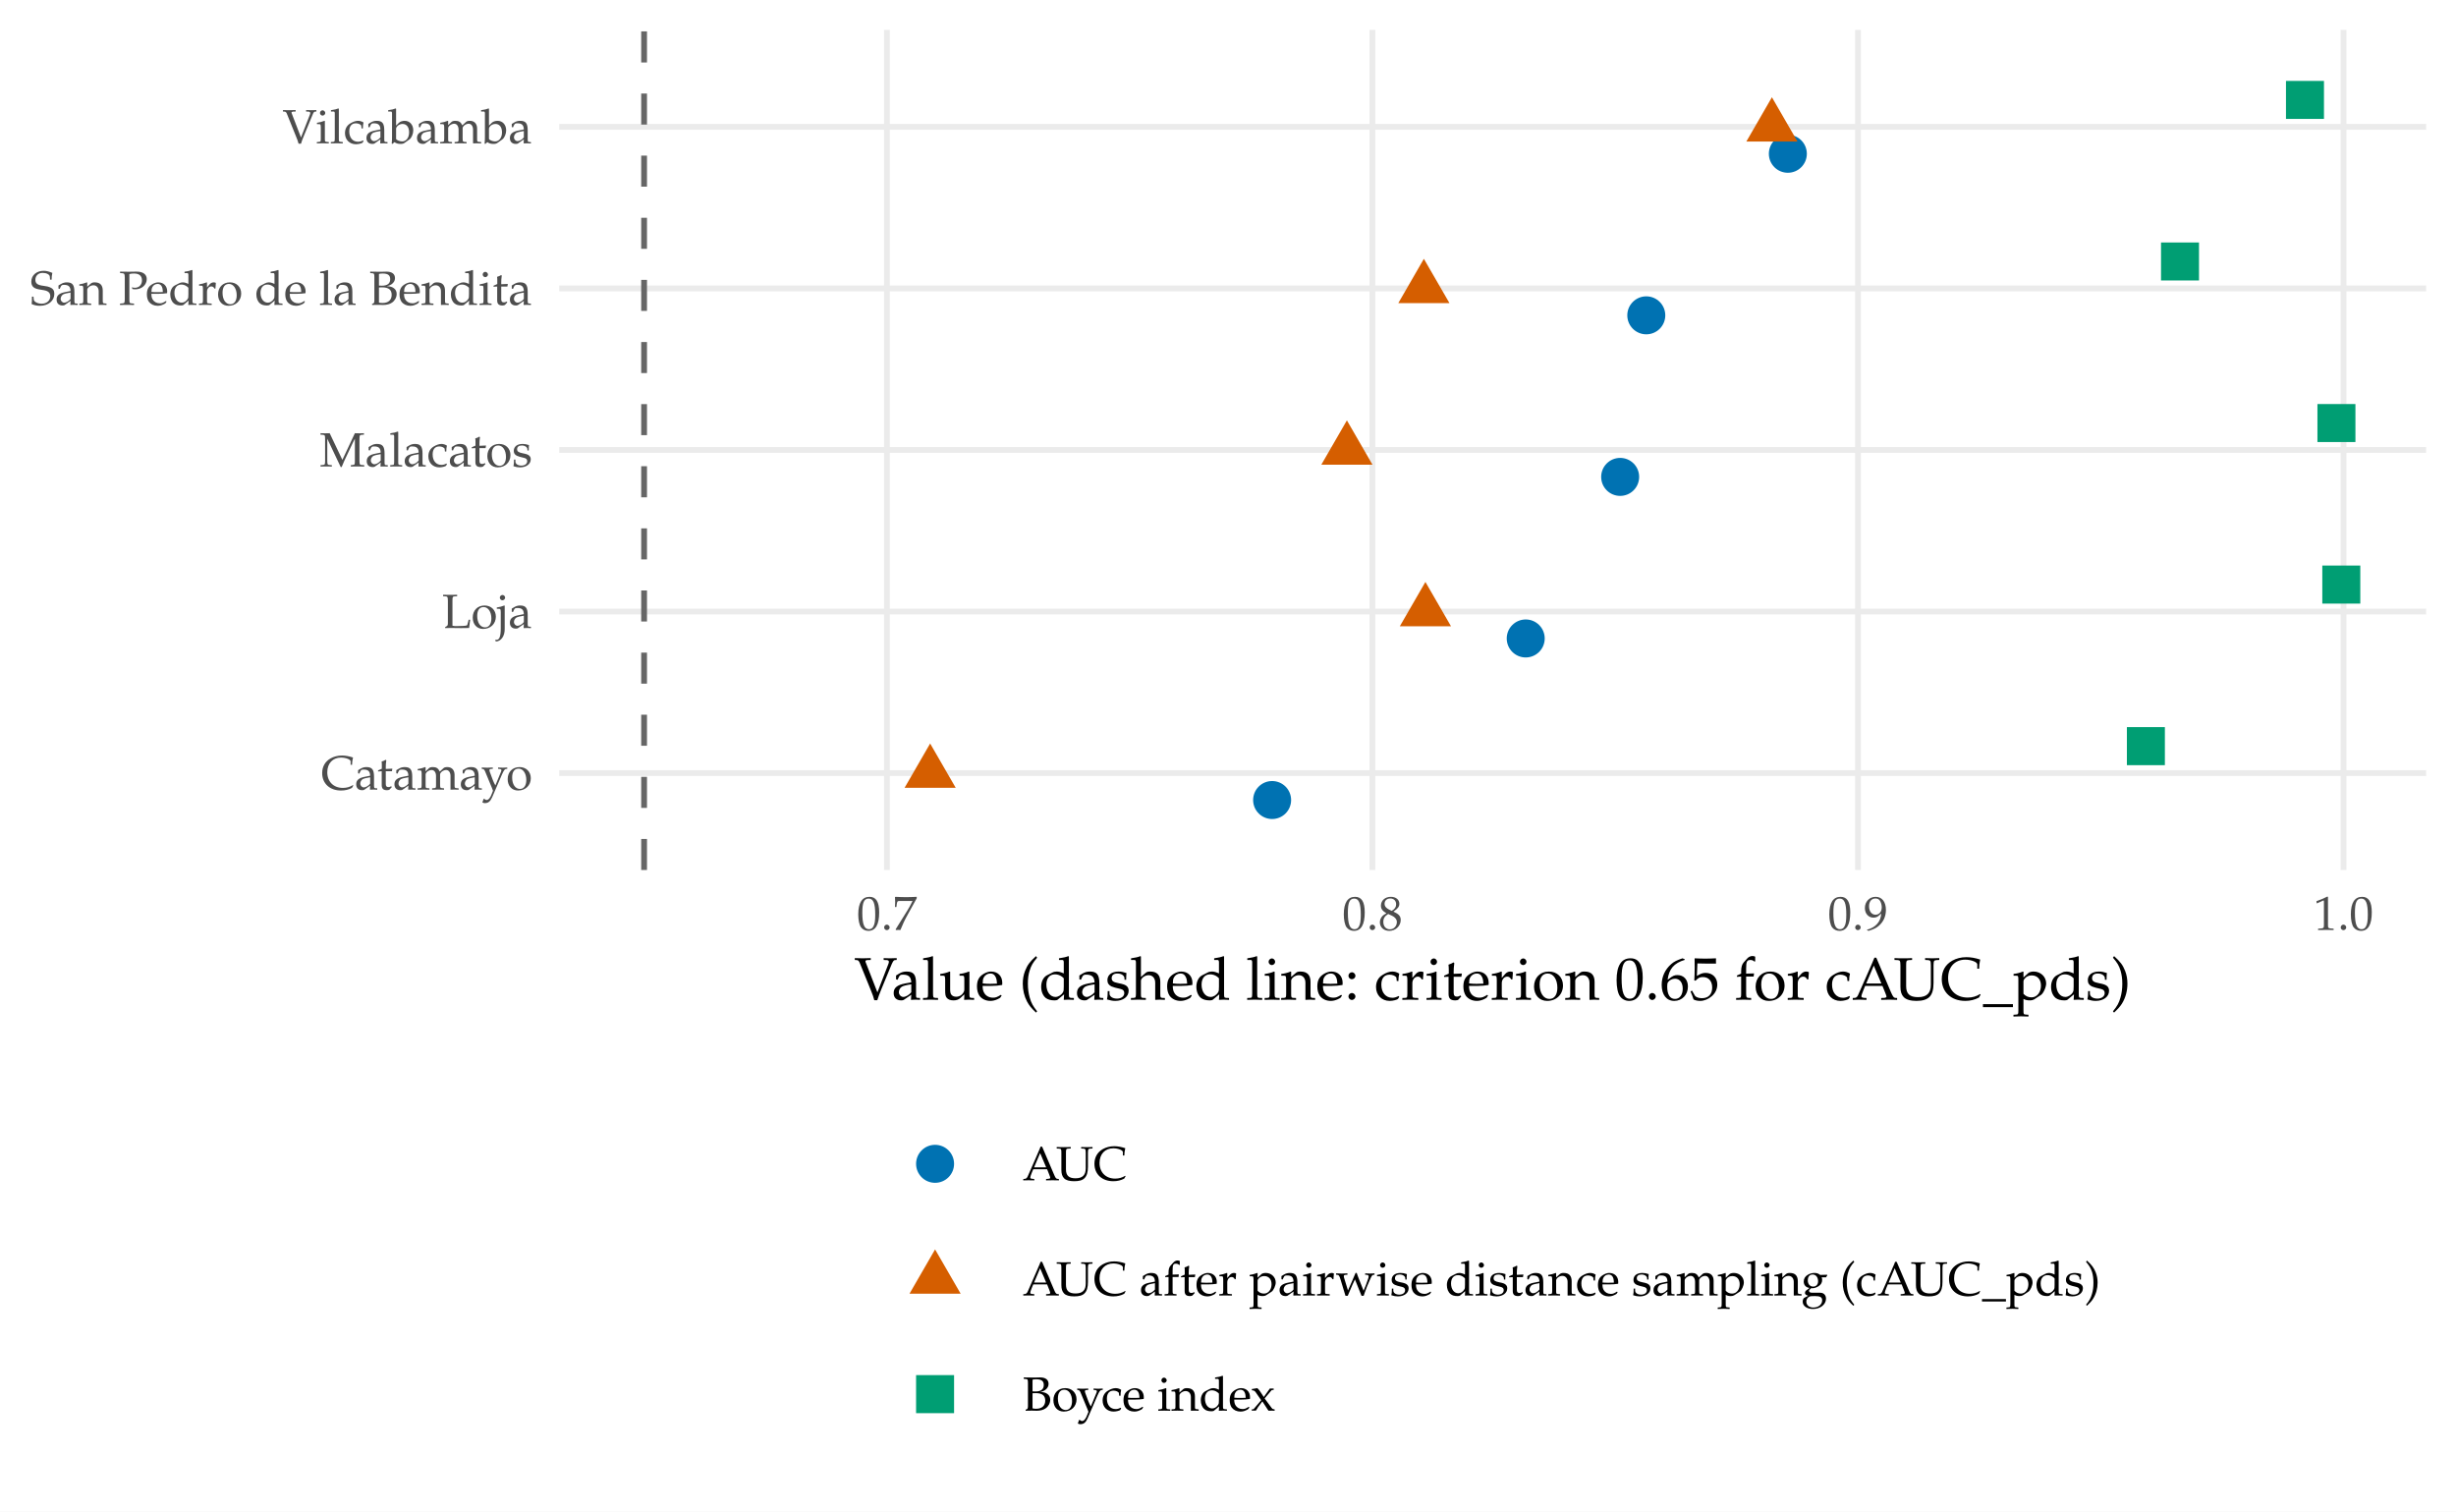
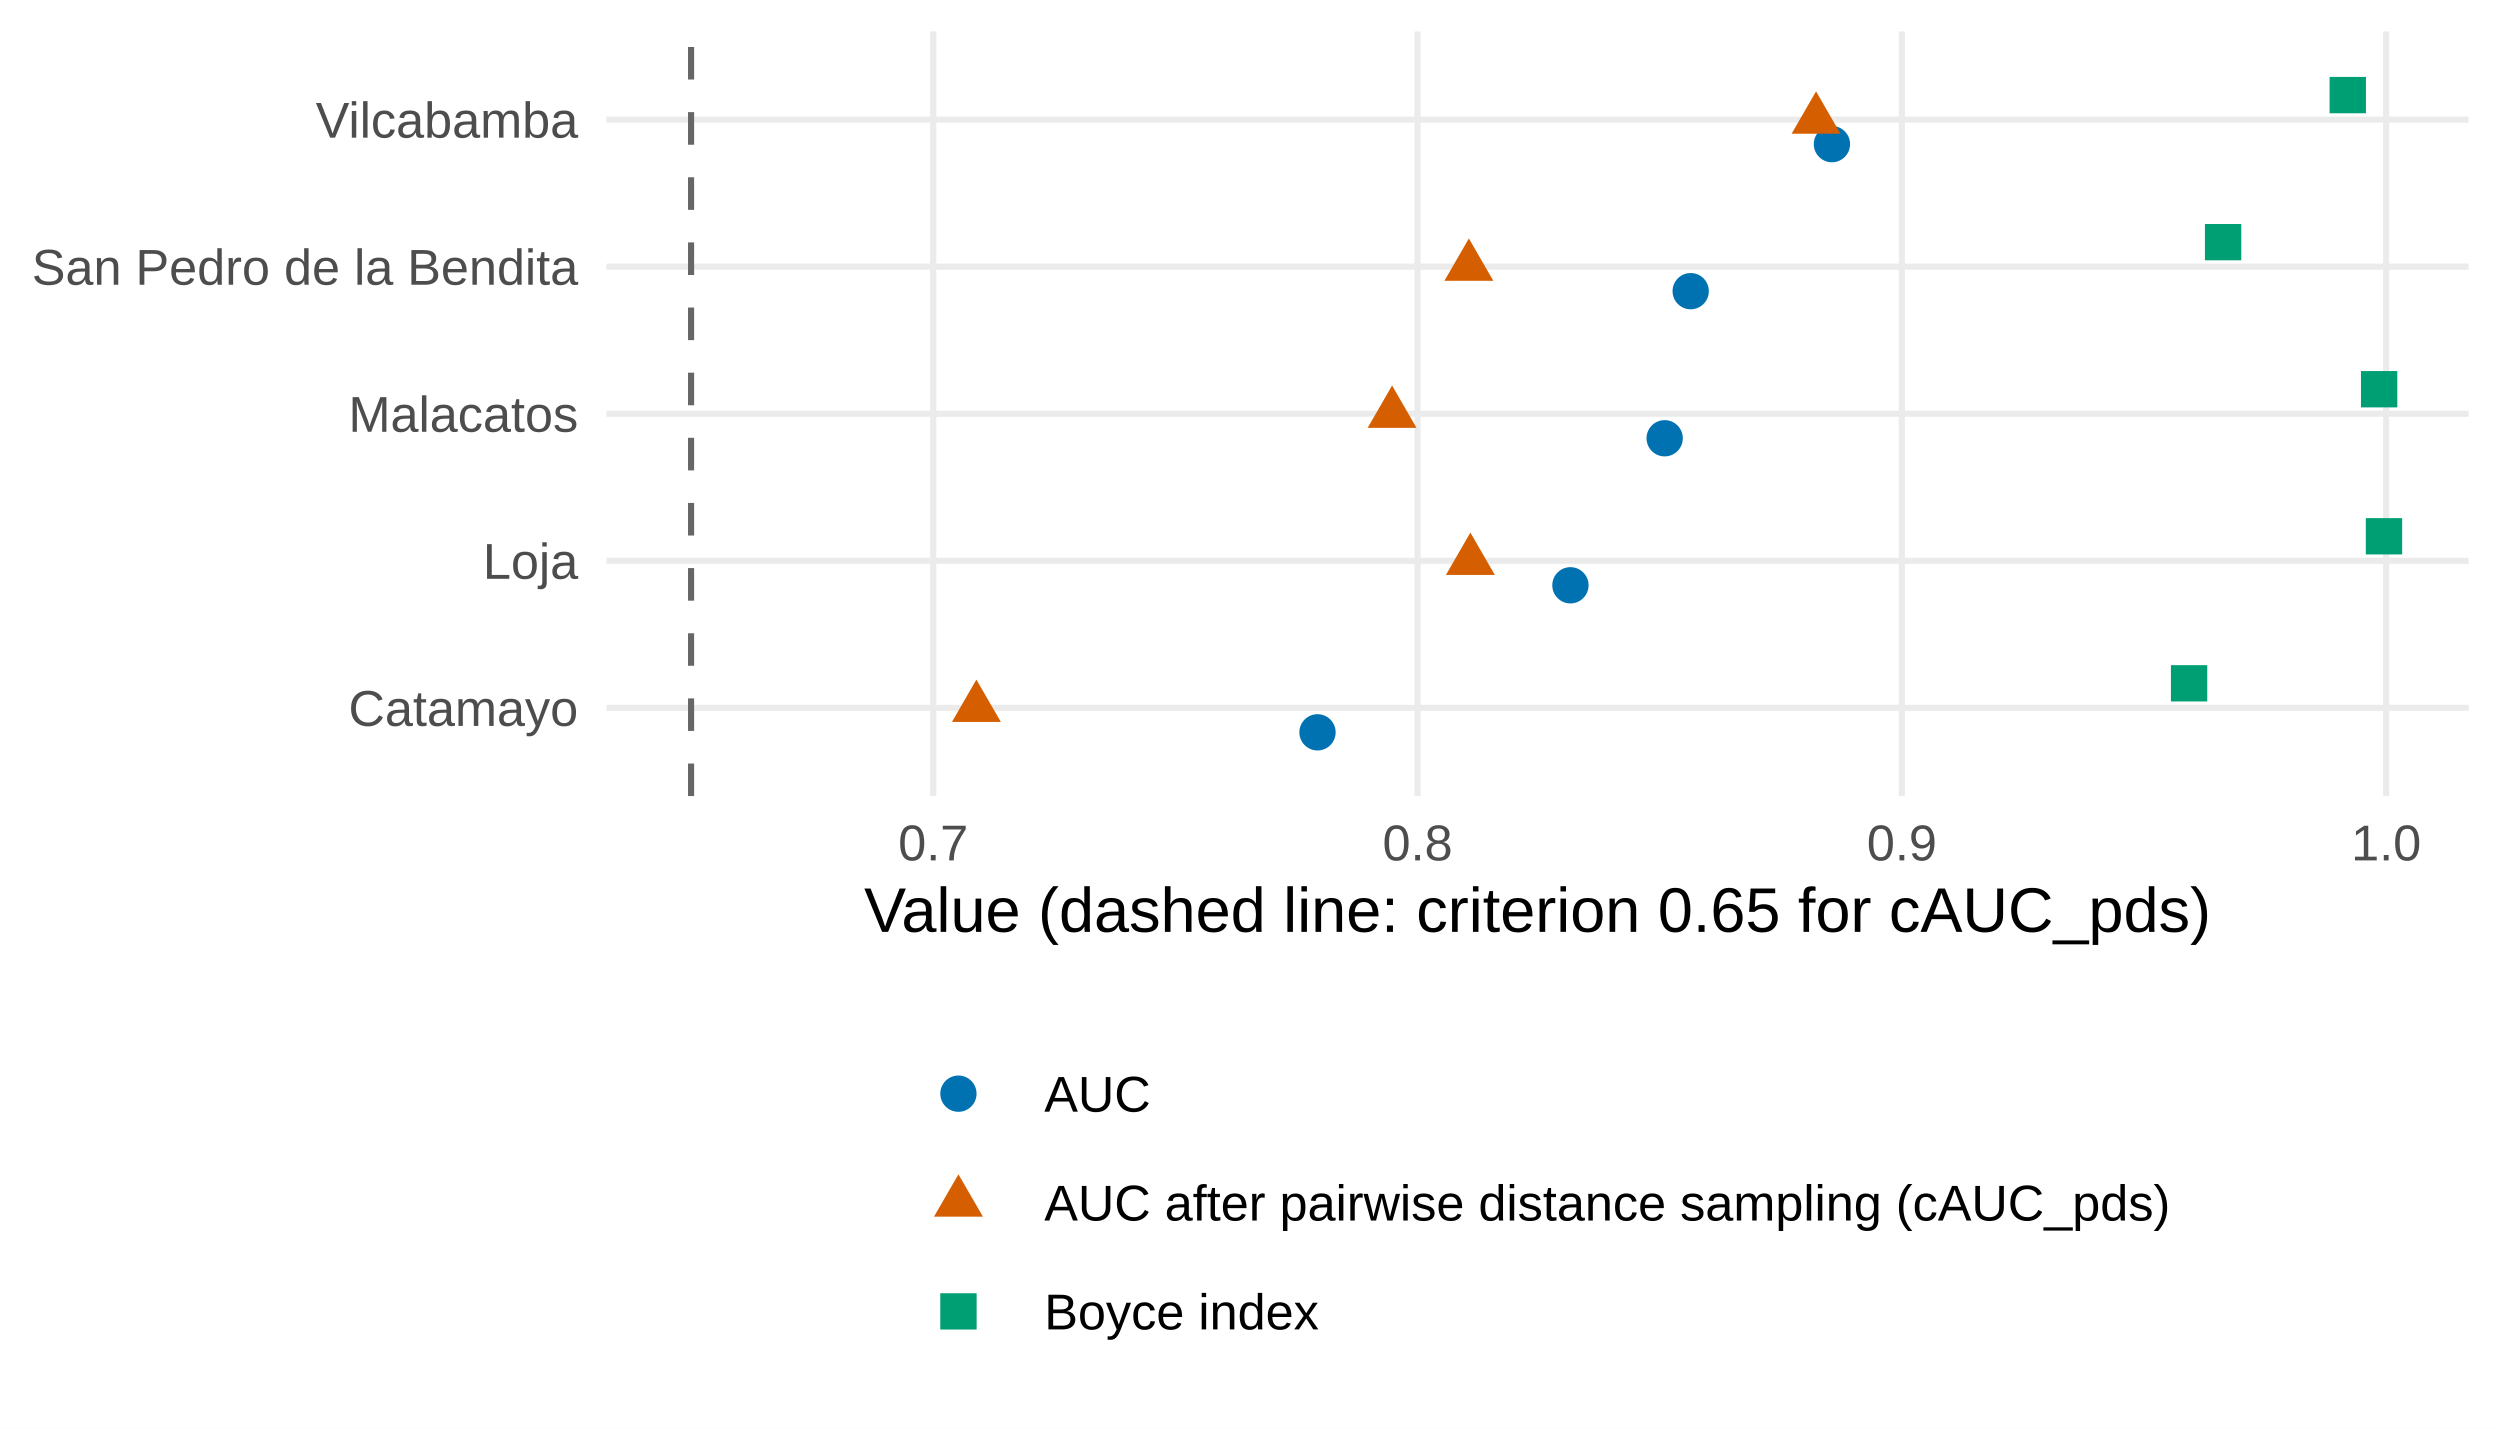
- <svg xmlns="http://www.w3.org/2000/svg" width="368.50pt" height="226.77pt" viewBox="0 0 368.50 226.77">
+ <svg xmlns="http://www.w3.org/2000/svg" width="396.85pt" height="226.77pt" viewBox="0 0 396.85 226.77">
  <g class="svglite">
    <defs>
      <style type="text/css">
    .svglite line, .svglite polyline, .svglite polygon, .svglite path, .svglite rect, .svglite circle {
      fill: none;
      stroke: #000000;
      stroke-linecap: round;
      stroke-linejoin: round;
      stroke-miterlimit: 10.00;
    }
    .svglite text {
      white-space: pre;
    }
    .svglite g.glyphgroup path {
      fill: inherit;
      stroke: none;
    }
  </style>
    </defs>
    <rect width="100%" height="100%" style="stroke: none; fill: #FFFFFF;" />
    <defs>
-       <clipPath id="cpMC4wMHwzNjguNTB8MC4wMHwyMjYuNzc=">
-         <rect x="0.00" y="0.00" width="368.50" height="226.77" />
+       <clipPath id="cpMC4wMHwzOTYuODV8MC4wMHwyMjYuNzc=">
+         <rect x="0.00" y="0.00" width="396.85" height="226.77" />
      </clipPath>
    </defs>
-     <g clip-path="url(#cpMC4wMHwzNjguNTB8MC4wMHwyMjYuNzc=)">
-       <rect x="0.00" y="0.00" width="368.50" height="226.77" style="stroke-width: 0.87; stroke: none; fill: #FFFFFF;" />
+     <g clip-path="url(#cpMC4wMHwzOTYuODV8MC4wMHwyMjYuNzc=)">
+       <rect x="0.00" y="0" width="396.85" height="226.77" style="stroke-width: 0.97; stroke: none; fill: #FFFFFF;" />
    </g>
    <defs>
-       <clipPath id="cpODMuOTF8MzY0LjAyfDQuNDh8MTMwLjUz">
-         <rect x="83.91" y="4.48" width="280.11" height="126.05" />
+       <clipPath id="cpOTYuMjZ8MzkxLjg3fDQuOTh8MTI2LjM3">
+         <rect x="96.26" y="4.98" width="295.61" height="121.39" />
      </clipPath>
    </defs>
-     <g clip-path="url(#cpODMuOTF8MzY0LjAyfDQuNDh8MTMwLjUz)">
-       <polyline points="83.91,115.99 364.02,115.99 " style="stroke-width: 0.87; stroke: #EBEBEB; stroke-linecap: butt;" />
-       <polyline points="83.91,91.75 364.02,91.75 " style="stroke-width: 0.87; stroke: #EBEBEB; stroke-linecap: butt;" />
-       <polyline points="83.91,67.51 364.02,67.51 " style="stroke-width: 0.87; stroke: #EBEBEB; stroke-linecap: butt;" />
-       <polyline points="83.91,43.27 364.02,43.27 " style="stroke-width: 0.87; stroke: #EBEBEB; stroke-linecap: butt;" />
-       <polyline points="83.91,19.03 364.02,19.03 " style="stroke-width: 0.87; stroke: #EBEBEB; stroke-linecap: butt;" />
-       <polyline points="133.07,130.53 133.07,4.48 " style="stroke-width: 0.87; stroke: #EBEBEB; stroke-linecap: butt;" />
-       <polyline points="205.92,130.53 205.92,4.48 " style="stroke-width: 0.87; stroke: #EBEBEB; stroke-linecap: butt;" />
-       <polyline points="278.77,130.53 278.77,4.48 " style="stroke-width: 0.87; stroke: #EBEBEB; stroke-linecap: butt;" />
-       <polyline points="351.62,130.53 351.62,4.48 " style="stroke-width: 0.87; stroke: #EBEBEB; stroke-linecap: butt;" />
-       <line x1="96.64" y1="130.53" x2="96.64" y2="4.48" style="stroke-width: 0.87; stroke: #666666; stroke-dasharray: 4.66,4.66; stroke-linecap: butt;" />
-       <circle cx="190.87" cy="120.03" r="2.85" style="stroke-width: 0.58; stroke: none; fill: #0072B2;" />
-       <polygon points="139.56,111.55 143.40,118.20 135.72,118.20 " style="stroke-width: 0.58; stroke: none; fill: #D55E00;" />
-       <polygon points="319.12,114.80 324.82,114.80 324.82,109.09 319.12,109.09 " style="stroke-width: 0.58; stroke: none; fill: #009E73;" />
-       <circle cx="228.92" cy="95.79" r="2.85" style="stroke-width: 0.58; stroke: none; fill: #0072B2;" />
-       <polygon points="213.87,87.31 217.71,93.96 210.03,93.96 " style="stroke-width: 0.58; stroke: none; fill: #D55E00;" />
-       <polygon points="348.44,90.56 354.14,90.56 354.14,84.85 348.44,84.85 " style="stroke-width: 0.58; stroke: none; fill: #009E73;" />
-       <circle cx="243.09" cy="71.55" r="2.85" style="stroke-width: 0.58; stroke: none; fill: #0072B2;" />
-       <polygon points="202.09,63.07 205.93,69.72 198.25,69.72 " style="stroke-width: 0.58; stroke: none; fill: #D55E00;" />
-       <polygon points="347.71,66.32 353.41,66.32 353.41,60.62 347.71,60.62 " style="stroke-width: 0.58; stroke: none; fill: #009E73;" />
-       <circle cx="247.01" cy="47.31" r="2.85" style="stroke-width: 0.58; stroke: none; fill: #0072B2;" />
-       <polygon points="213.64,38.83 217.48,45.48 209.80,45.48 " style="stroke-width: 0.58; stroke: none; fill: #D55E00;" />
-       <polygon points="324.24,42.08 329.94,42.08 329.94,36.38 324.24,36.38 " style="stroke-width: 0.58; stroke: none; fill: #009E73;" />
-       <circle cx="268.25" cy="23.07" r="2.85" style="stroke-width: 0.58; stroke: none; fill: #0072B2;" />
-       <polygon points="265.86,14.59 269.70,21.24 262.02,21.24 " style="stroke-width: 0.58; stroke: none; fill: #D55E00;" />
-       <polygon points="342.99,17.84 348.69,17.84 348.69,12.14 342.99,12.14 " style="stroke-width: 0.58; stroke: none; fill: #009E73;" />
+     <g clip-path="url(#cpOTYuMjZ8MzkxLjg3fDQuOTh8MTI2LjM3)">
+       <polyline points="96.26,112.36 391.87,112.36 " style="stroke-width: 0.97; stroke: #EBEBEB; stroke-linecap: butt;" />
+       <polyline points="96.26,89.02 391.87,89.02 " style="stroke-width: 0.97; stroke: #EBEBEB; stroke-linecap: butt;" />
+       <polyline points="96.26,65.68 391.87,65.68 " style="stroke-width: 0.97; stroke: #EBEBEB; stroke-linecap: butt;" />
+       <polyline points="96.26,42.33 391.87,42.33 " style="stroke-width: 0.97; stroke: #EBEBEB; stroke-linecap: butt;" />
+       <polyline points="96.26,18.99 391.87,18.99 " style="stroke-width: 0.97; stroke: #EBEBEB; stroke-linecap: butt;" />
+       <polyline points="148.14,126.37 148.14,4.98 " style="stroke-width: 0.97; stroke: #EBEBEB; stroke-linecap: butt;" />
+       <polyline points="225.02,126.37 225.02,4.98 " style="stroke-width: 0.97; stroke: #EBEBEB; stroke-linecap: butt;" />
+       <polyline points="301.90,126.37 301.90,4.98 " style="stroke-width: 0.97; stroke: #EBEBEB; stroke-linecap: butt;" />
+       <polyline points="378.78,126.37 378.78,4.98 " style="stroke-width: 0.97; stroke: #EBEBEB; stroke-linecap: butt;" />
+       <line x1="109.70" y1="126.37" x2="109.70" y2="4.98" style="stroke-width: 0.97; stroke: #666666; stroke-dasharray: 5.17,5.17; stroke-linecap: butt;" />
+       <circle cx="209.14" cy="116.25" r="2.88" style="stroke-width: 0.64; stroke: none; fill: #0072B2;" />
+       <polygon points="154.99,107.88 158.88,114.60 151.11,114.60 " style="stroke-width: 0.64; stroke: none; fill: #D55E00;" />
+       <polygon points="344.61,111.35 350.38,111.35 350.38,105.59 344.61,105.59 " style="stroke-width: 0.64; stroke: none; fill: #009E73;" />
+       <circle cx="249.29" cy="92.91" r="2.88" style="stroke-width: 0.64; stroke: none; fill: #0072B2;" />
+       <polygon points="233.41,84.54 237.29,91.26 229.53,91.26 " style="stroke-width: 0.64; stroke: none; fill: #D55E00;" />
+       <polygon points="375.55,88.01 381.32,88.01 381.32,82.25 375.55,82.25 " style="stroke-width: 0.64; stroke: none; fill: #009E73;" />
+       <circle cx="264.25" cy="69.57" r="2.88" style="stroke-width: 0.64; stroke: none; fill: #0072B2;" />
+       <polygon points="220.98,61.19 224.86,67.92 217.10,67.92 " style="stroke-width: 0.64; stroke: none; fill: #D55E00;" />
+       <polygon points="374.78,64.67 380.55,64.67 380.55,58.90 374.78,58.90 " style="stroke-width: 0.64; stroke: none; fill: #009E73;" />
+       <circle cx="268.38" cy="46.22" r="2.88" style="stroke-width: 0.64; stroke: none; fill: #0072B2;" />
+       <polygon points="233.17,37.85 237.05,44.57 229.29,44.57 " style="stroke-width: 0.64; stroke: none; fill: #D55E00;" />
+       <polygon points="350.01,41.32 355.78,41.32 355.78,35.56 350.01,35.56 " style="stroke-width: 0.64; stroke: none; fill: #009E73;" />
+       <circle cx="290.80" cy="22.88" r="2.88" style="stroke-width: 0.64; stroke: none; fill: #0072B2;" />
+       <polygon points="288.28,14.50 292.16,21.23 284.40,21.23 " style="stroke-width: 0.64; stroke: none; fill: #D55E00;" />
+       <polygon points="369.80,17.98 375.57,17.98 375.57,12.21 369.80,12.21 " style="stroke-width: 0.64; stroke: none; fill: #009E73;" />
    </g>
-     <g clip-path="url(#cpMC4wMHwzNjguNTB8MC4wMHwyMjYuNzc=)">
-       <text x="79.87" y="118.46" text-anchor="end" style="font-size: 7.20px;fill: #4D4D4D; font-family: &quot;Palatino Linotype&quot;;" textLength="32.48px" lengthAdjust="spacingAndGlyphs">Catamayo</text>
-       <text x="79.87" y="94.22" text-anchor="end" style="font-size: 7.20px;fill: #4D4D4D; font-family: &quot;Palatino Linotype&quot;;" textLength="13.59px" lengthAdjust="spacingAndGlyphs">Loja</text>
-       <text x="79.87" y="69.98" text-anchor="end" style="font-size: 7.20px;fill: #4D4D4D; font-family: &quot;Palatino Linotype&quot;;" textLength="32.17px" lengthAdjust="spacingAndGlyphs">Malacatos</text>
-       <text x="79.87" y="45.74" text-anchor="end" style="font-size: 7.20px;fill: #4D4D4D; font-family: &quot;Palatino Linotype&quot;;" textLength="75.39px" lengthAdjust="spacingAndGlyphs">San Pedro de la Bendita</text>
-       <text x="79.87" y="21.50" text-anchor="end" style="font-size: 7.20px;fill: #4D4D4D; font-family: &quot;Palatino Linotype&quot;;" textLength="37.45px" lengthAdjust="spacingAndGlyphs">Vilcabamba</text>
-       <text x="133.07" y="139.52" text-anchor="middle" style="font-size: 7.20px;fill: #4D4D4D; font-family: &quot;Palatino Linotype&quot;;" textLength="8.98px" lengthAdjust="spacingAndGlyphs">0.7</text>
-       <text x="205.92" y="139.52" text-anchor="middle" style="font-size: 7.20px;fill: #4D4D4D; font-family: &quot;Palatino Linotype&quot;;" textLength="8.98px" lengthAdjust="spacingAndGlyphs">0.8</text>
-       <text x="278.77" y="139.52" text-anchor="middle" style="font-size: 7.20px;fill: #4D4D4D; font-family: &quot;Palatino Linotype&quot;;" textLength="8.98px" lengthAdjust="spacingAndGlyphs">0.9</text>
-       <text x="351.62" y="139.52" text-anchor="middle" style="font-size: 7.20px;fill: #4D4D4D; font-family: &quot;Palatino Linotype&quot;;" textLength="8.98px" lengthAdjust="spacingAndGlyphs">1.0</text>
-       <text x="223.96" y="149.98" text-anchor="middle" style="font-size: 9.00px; font-family: &quot;Palatino Linotype&quot;;" textLength="192.62px" lengthAdjust="spacingAndGlyphs">Value (dashed line: criterion 0.65 for cAUC_pds)</text>
-       <circle cx="140.30" cy="174.61" r="2.85" style="stroke-width: 0.58; stroke: none; fill: #0072B2;" />
-       <polygon points="140.30,187.45 144.14,194.10 136.46,194.10 " style="stroke-width: 0.58; stroke: none; fill: #D55E00;" />
-       <polygon points="137.45,212.02 143.15,212.02 143.15,206.31 137.45,206.31 " style="stroke-width: 0.58; stroke: none; fill: #009E73;" />
-       <text x="153.42" y="177.08" style="font-size: 7.20px; font-family: &quot;Palatino Linotype&quot;;" textLength="16.28px" lengthAdjust="spacingAndGlyphs">AUC</text>
-       <text x="153.42" y="194.36" style="font-size: 7.20px; font-family: &quot;Palatino Linotype&quot;;" textLength="162.84px" lengthAdjust="spacingAndGlyphs">AUC after pairwise distance sampling (cAUC_pds)</text>
-       <text x="153.42" y="211.64" style="font-size: 7.20px; font-family: &quot;Palatino Linotype&quot;;" textLength="38.55px" lengthAdjust="spacingAndGlyphs">Boyce index</text>
+     <g clip-path="url(#cpMC4wMHwzOTYuODV8MC4wMHwyMjYuNzc=)">
+       <text x="91.78" y="115.23" text-anchor="end" style="font-size: 8.00px;fill: #4D4D4D; font-family: &quot;Arial&quot;;" textLength="36.48px" lengthAdjust="spacingAndGlyphs">Catamayo</text>
+       <text x="91.78" y="91.88" text-anchor="end" style="font-size: 8.00px;fill: #4D4D4D; font-family: &quot;Arial&quot;;" textLength="15.14px" lengthAdjust="spacingAndGlyphs">Loja</text>
+       <text x="91.78" y="68.54" text-anchor="end" style="font-size: 8.00px;fill: #4D4D4D; font-family: &quot;Arial&quot;;" textLength="36.48px" lengthAdjust="spacingAndGlyphs">Malacatos</text>
+       <text x="91.78" y="45.20" text-anchor="end" style="font-size: 8.00px;fill: #4D4D4D; font-family: &quot;Arial&quot;;" textLength="86.80px" lengthAdjust="spacingAndGlyphs">San Pedro de la Bendita</text>
+       <text x="91.78" y="21.85" text-anchor="end" style="font-size: 8.00px;fill: #4D4D4D; font-family: &quot;Arial&quot;;" textLength="41.70px" lengthAdjust="spacingAndGlyphs">Vilcabamba</text>
+       <text x="148.14" y="136.58" text-anchor="middle" style="font-size: 8.00px;fill: #4D4D4D; font-family: &quot;Arial&quot;;" textLength="11.12px" lengthAdjust="spacingAndGlyphs">0.7</text>
+       <text x="225.02" y="136.58" text-anchor="middle" style="font-size: 8.00px;fill: #4D4D4D; font-family: &quot;Arial&quot;;" textLength="11.12px" lengthAdjust="spacingAndGlyphs">0.8</text>
+       <text x="301.90" y="136.58" text-anchor="middle" style="font-size: 8.00px;fill: #4D4D4D; font-family: &quot;Arial&quot;;" textLength="11.12px" lengthAdjust="spacingAndGlyphs">0.9</text>
+       <text x="378.78" y="136.58" text-anchor="middle" style="font-size: 8.00px;fill: #4D4D4D; font-family: &quot;Arial&quot;;" textLength="11.12px" lengthAdjust="spacingAndGlyphs">1.0</text>
+       <text x="244.07" y="147.92" text-anchor="middle" style="font-size: 10.00px; font-family: &quot;Arial&quot;;" textLength="213.84px" lengthAdjust="spacingAndGlyphs">Value (dashed line: criterion 0.65 for cAUC_pds)</text>
+       <circle cx="152.14" cy="173.61" r="2.88" style="stroke-width: 0.64; stroke: none; fill: #0072B2;" />
+       <polygon points="152.14,186.41 156.03,193.13 148.26,193.13 " style="stroke-width: 0.64; stroke: none; fill: #D55E00;" />
+       <polygon points="149.26,211.05 155.03,211.05 155.03,205.29 149.26,205.29 " style="stroke-width: 0.64; stroke: none; fill: #009E73;" />
+       <text x="165.77" y="176.47" style="font-size: 8.00px; font-family: &quot;Arial&quot;;" textLength="16.91px" lengthAdjust="spacingAndGlyphs">AUC</text>
+       <text x="165.77" y="193.75" style="font-size: 8.00px; font-family: &quot;Arial&quot;;" textLength="178.86px" lengthAdjust="spacingAndGlyphs">AUC after pairwise distance sampling (cAUC_pds)</text>
+       <text x="165.77" y="211.03" style="font-size: 8.00px; font-family: &quot;Arial&quot;;" textLength="43.61px" lengthAdjust="spacingAndGlyphs">Boyce index</text>
    </g>
  </g>
</svg>
